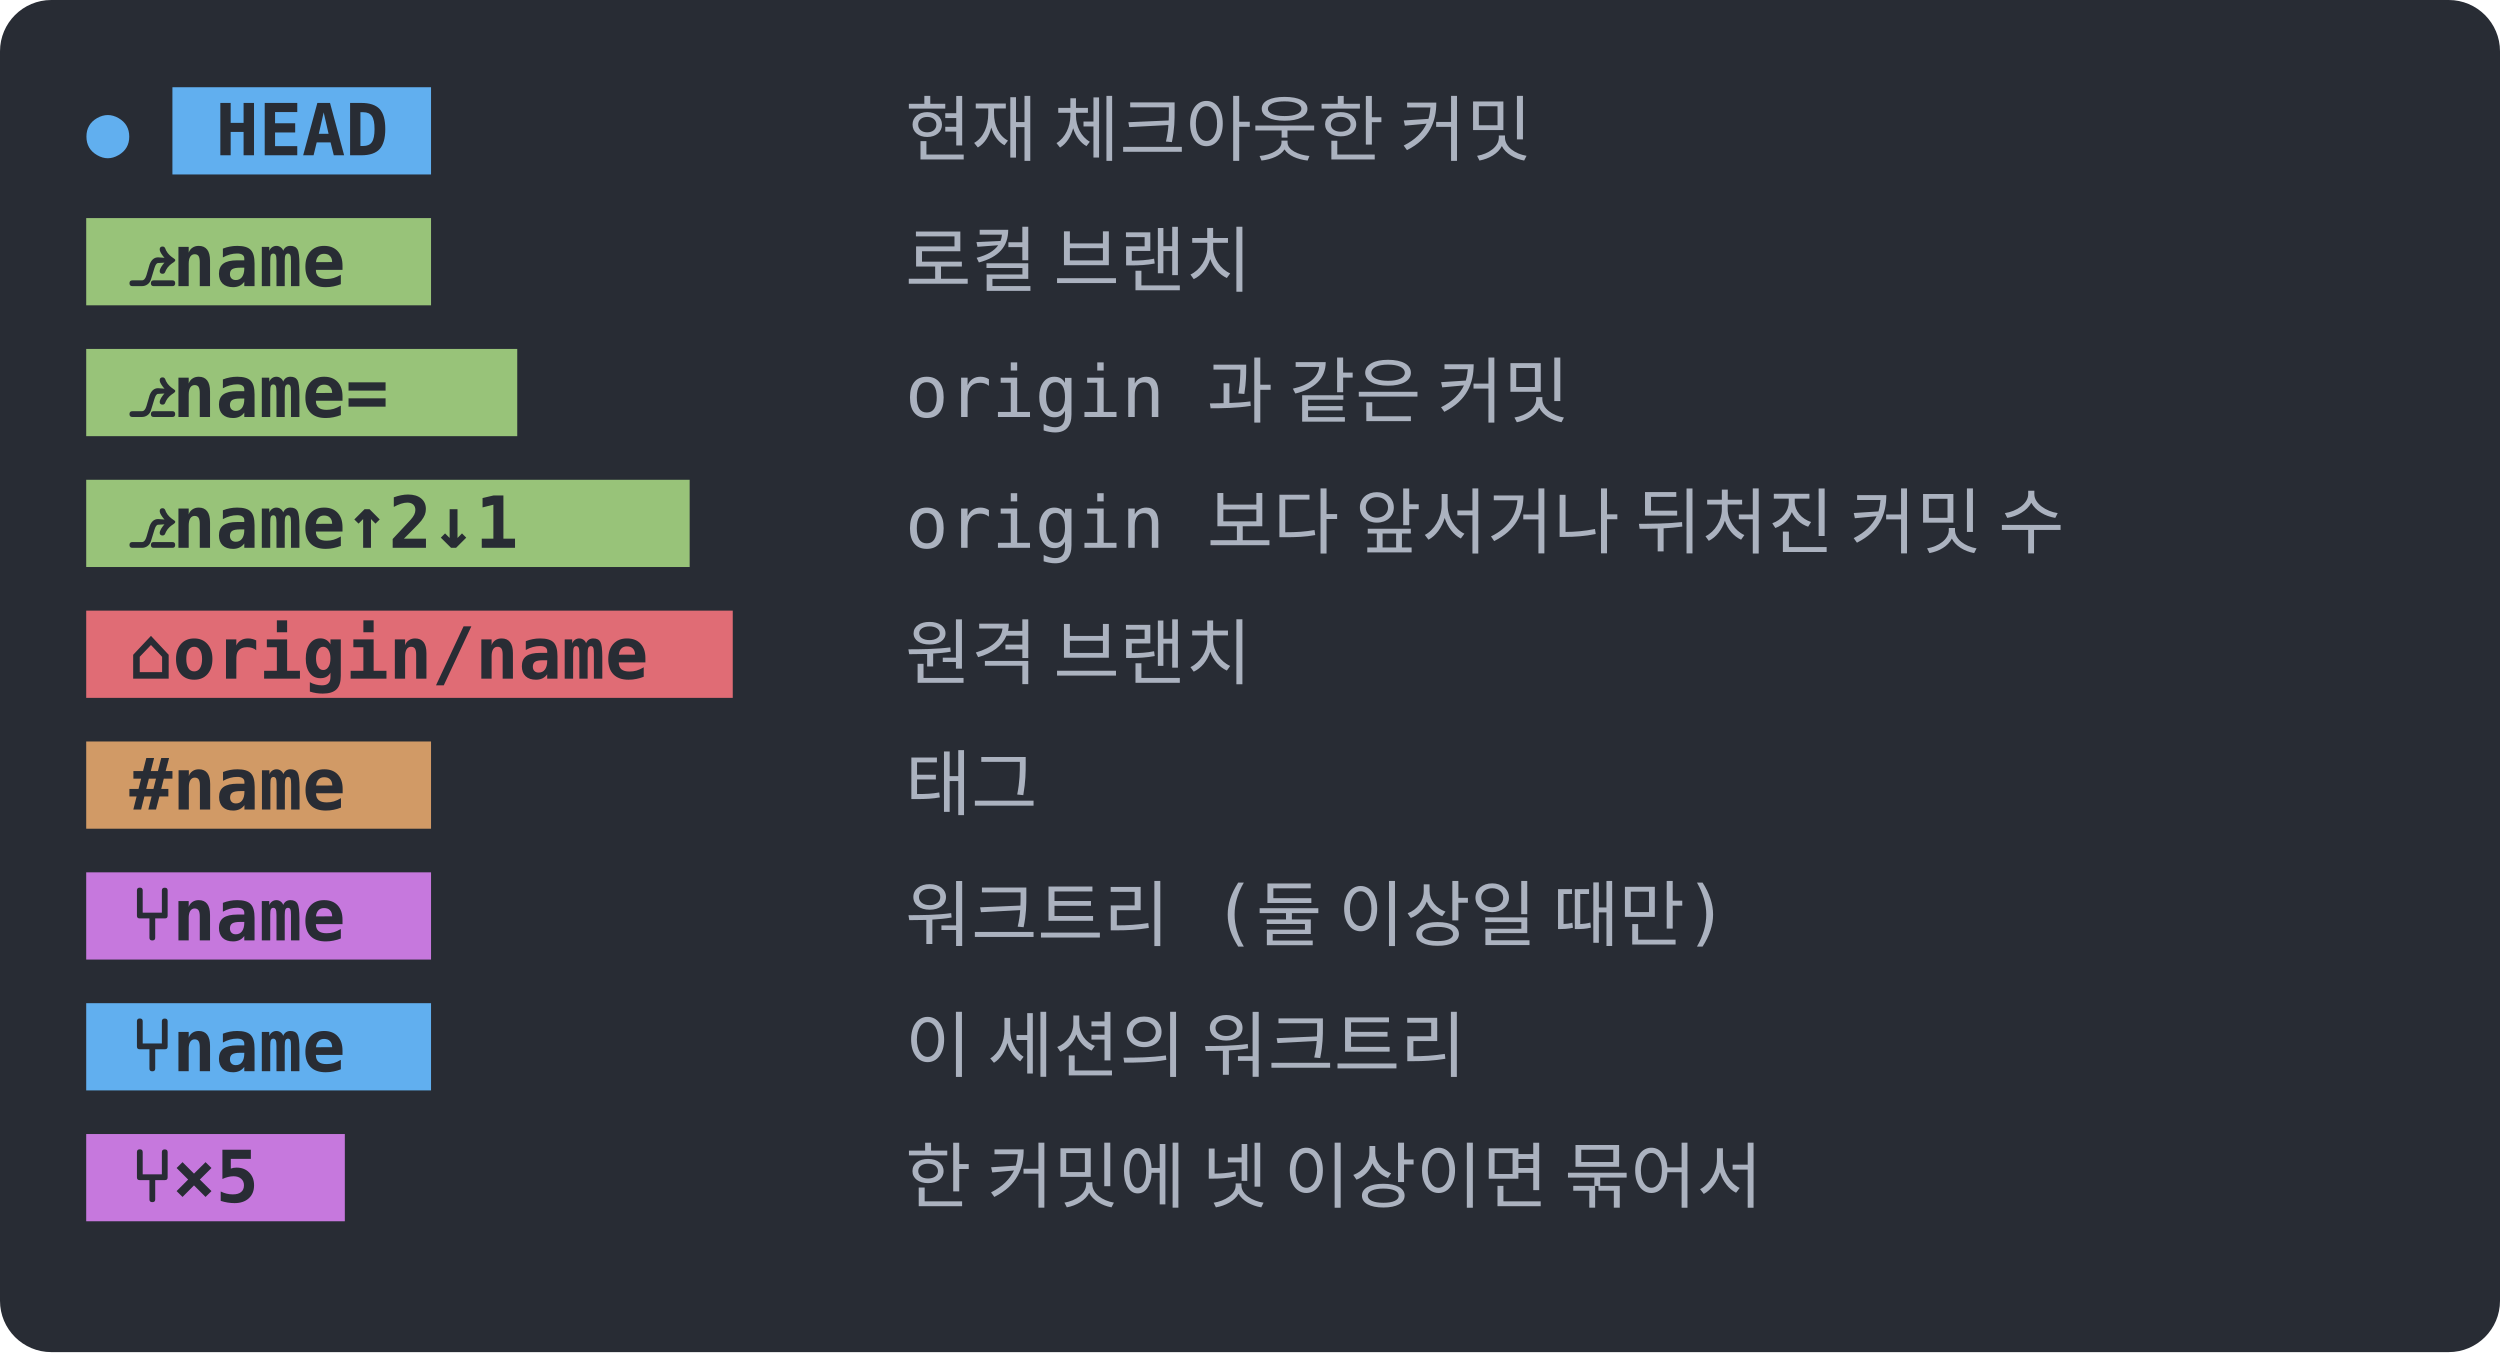
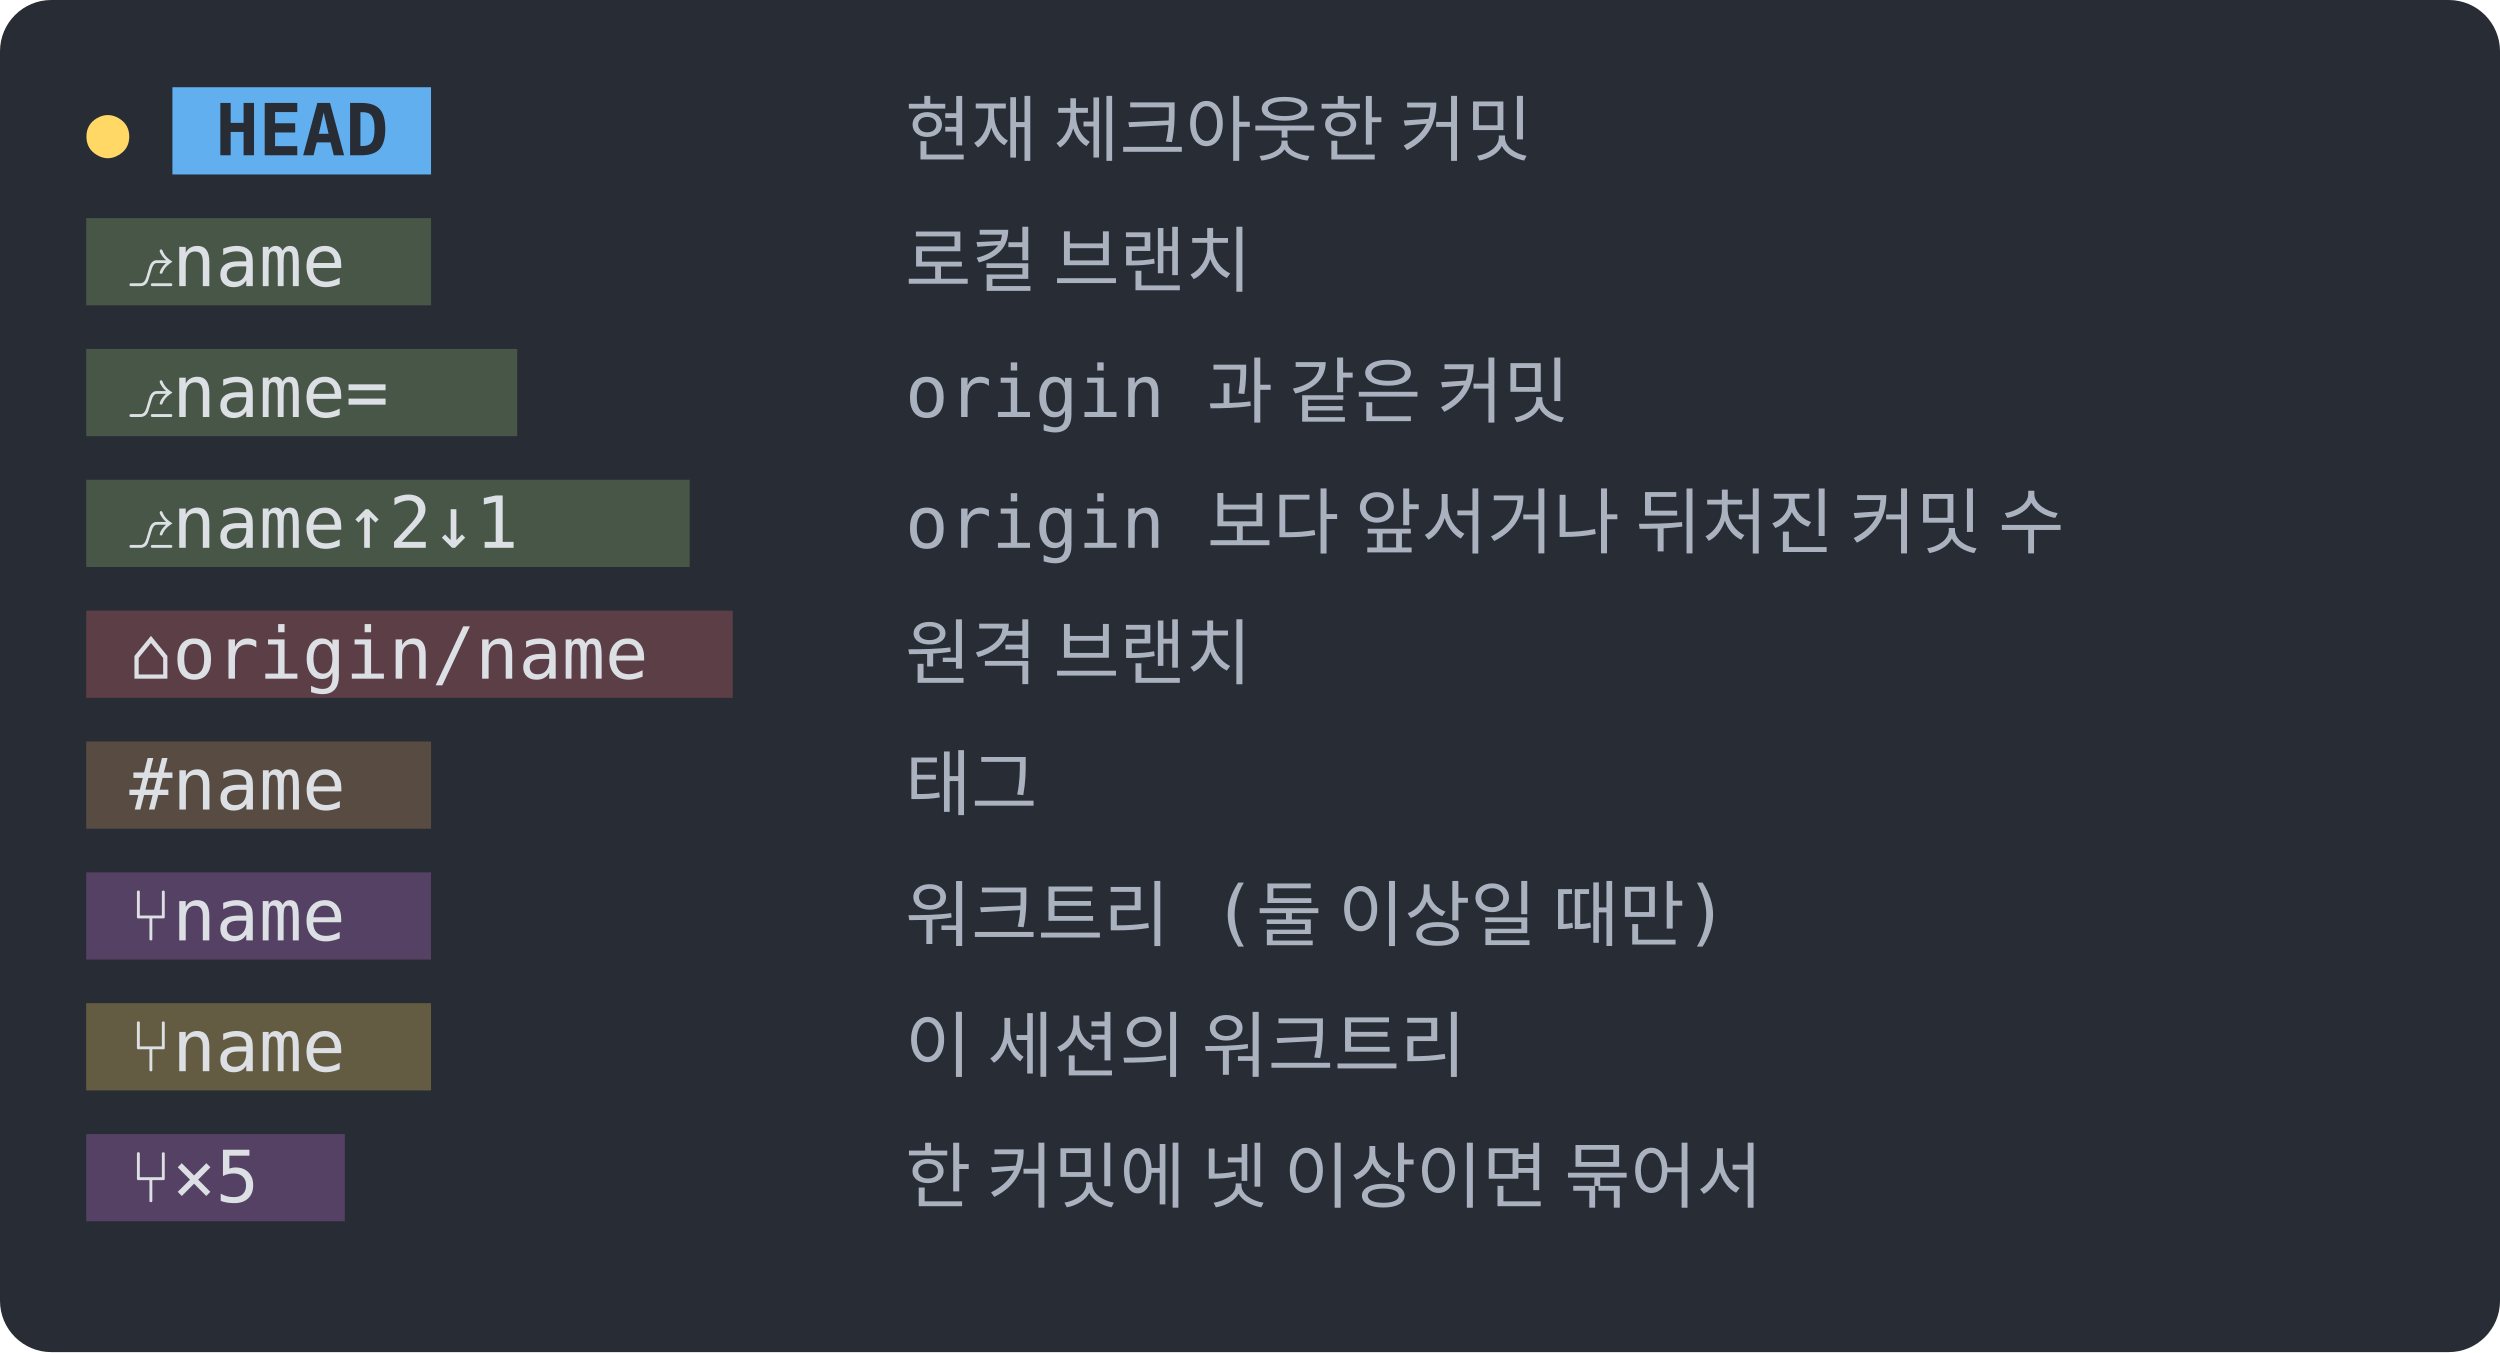
<svg xmlns="http://www.w3.org/2000/svg" xml:space="preserve" width="487.2" height="263.5" viewBox="0 0 487.2 263.5" font-family="SF Mono, Menlo, Consolas, 'DejaVu Sans Mono', monospace" font-size="14">
  <rect width="487.2" height="263.5" rx="10" fill="#282c34" />
  <g transform="translate(8.4,17)">
-     <text x="8.4" y="13.26" fill="#61afef">●</text>
+     <text x="8.4" y="13.26" fill="#ffd866">●</text>
    <rect x="25.2" y="0" width="50.4" height="17" fill="#61afef" />
    <text x="33.6 42 50.4 58.8" y="13.26" fill="#282c34" font-weight="700">HEAD</text>
    <text x="168" y="13.26" fill="#abb2bf">현재 체크아웃한 커밋</text>
-     <rect x="8.4" y="25.5" width="67.2" height="17" fill="#98c379" />
-     <text x="16.8 33.6 42 50.4 58.8" y="38.76" fill="#282c34" font-weight="700">⎇name</text>
+     <rect x="8.4" y="25.5" width="67.2" height="17" fill="#475647" />
+     <text x="16.8 33.6 42 50.4 58.8" y="38.76" fill="#dcdfe4">⎇name</text>
    <text x="168" y="38.76" fill="#abb2bf">로컬 브랜치</text>
-     <rect x="8.4" y="51" width="84" height="17" fill="#98c379" />
-     <text x="16.8 33.6 42 50.4 58.8 75.6" y="64.26" fill="#282c34" font-weight="700">⎇name=</text>
+     <rect x="8.4" y="51" width="84" height="17" fill="#475647" />
+     <text x="16.8 33.6 42 50.4 58.8 75.6" y="64.26" fill="#dcdfe4">⎇name=</text>
    <text x="168 176.4 184.8 193.2 201.6 210" y="64.26" fill="#abb2bf">origin</text>
    <text x="226.8" y="64.26" fill="#abb2bf">과 같은 커밋</text>
-     <rect x="8.4" y="76.5" width="117.6" height="17" fill="#98c379" />
-     <text x="16.8 33.6 42 50.4 58.8 75.6 84 100.8 109.2" y="89.76" fill="#282c34" font-weight="700">⎇name↑2↓1</text>
+     <rect x="8.4" y="76.5" width="117.6" height="17" fill="#475647" />
+     <text x="16.8 33.6 42 50.4 58.8 75.6 84 100.8 109.2" y="89.76" fill="#dcdfe4">⎇name↑2↓1</text>
    <text x="168 176.4 184.8 193.2 201.6 210" y="89.76" fill="#abb2bf">origin</text>
    <text x="226.8" y="89.76" fill="#abb2bf">보다 앞서거나 뒤처진 커밋 수</text>
-     <rect x="8.4" y="102" width="126" height="17" fill="#e06c75" />
-     <text x="16.8 33.6 42 50.4 58.8 67.2 75.6 84 92.4 100.8 109.2 117.6" y="115.26" fill="#282c34" font-weight="700">⌂origin/name</text>
+     <rect x="8.4" y="102" width="126" height="17" fill="#5c3e46" />
+     <text x="16.8 33.6 42 50.4 58.8 67.2 75.6 84 92.4 100.8 109.2 117.6" y="115.26" fill="#dcdfe4">⌂origin/name</text>
    <text x="168" y="115.26" fill="#abb2bf">원격 브랜치</text>
-     <rect x="8.4" y="127.5" width="67.2" height="17" fill="#d19a66" />
-     <text x="16.8 33.6 42 50.4 58.8" y="140.76" fill="#282c34" font-weight="700">#name</text>
+     <rect x="8.4" y="127.5" width="67.2" height="17" fill="#574b42" />
+     <text x="16.8 33.6 42 50.4 58.8" y="140.76" fill="#dcdfe4">#name</text>
    <text x="168" y="140.76" fill="#abb2bf">태그</text>
-     <rect x="8.4" y="153" width="67.2" height="17" fill="#c678dd" />
-     <text x="16.8 33.6 42 50.4 58.8" y="166.26" fill="#282c34" font-weight="700">⑂name</text>
+     <rect x="8.4" y="153" width="67.2" height="17" fill="#544163" />
+     <text x="16.8 33.6 42 50.4 58.8" y="166.26" fill="#dcdfe4">⑂name</text>
    <text x="168" y="166.26" fill="#abb2bf">워크트리 (둘 이상일 때만)</text>
-     <rect x="8.4" y="178.5" width="67.2" height="17" fill="#61afef" />
-     <text x="16.8 33.6 42 50.4 58.8" y="191.76" fill="#282c34" font-weight="700">⑂name</text>
+     <rect x="8.4" y="178.5" width="67.2" height="17" fill="#645c42" />
+     <text x="16.8 33.6 42 50.4 58.8" y="191.76" fill="#dcdfe4">⑂name</text>
    <text x="168" y="191.76" fill="#abb2bf">이 세션의 워크트리</text>
-     <rect x="8.4" y="204" width="50.4" height="17" fill="#c678dd" />
-     <text x="16.8 33.6 42" y="217.26" fill="#282c34" font-weight="700">⑂×5</text>
+     <rect x="8.4" y="204" width="50.4" height="17" fill="#544163" />
+     <text x="16.8 33.6 42" y="217.26" fill="#dcdfe4">⑂×5</text>
    <text x="168" y="217.26" fill="#abb2bf">한 커밋에 넷 이상이면 묶어서</text>
  </g>
</svg>
